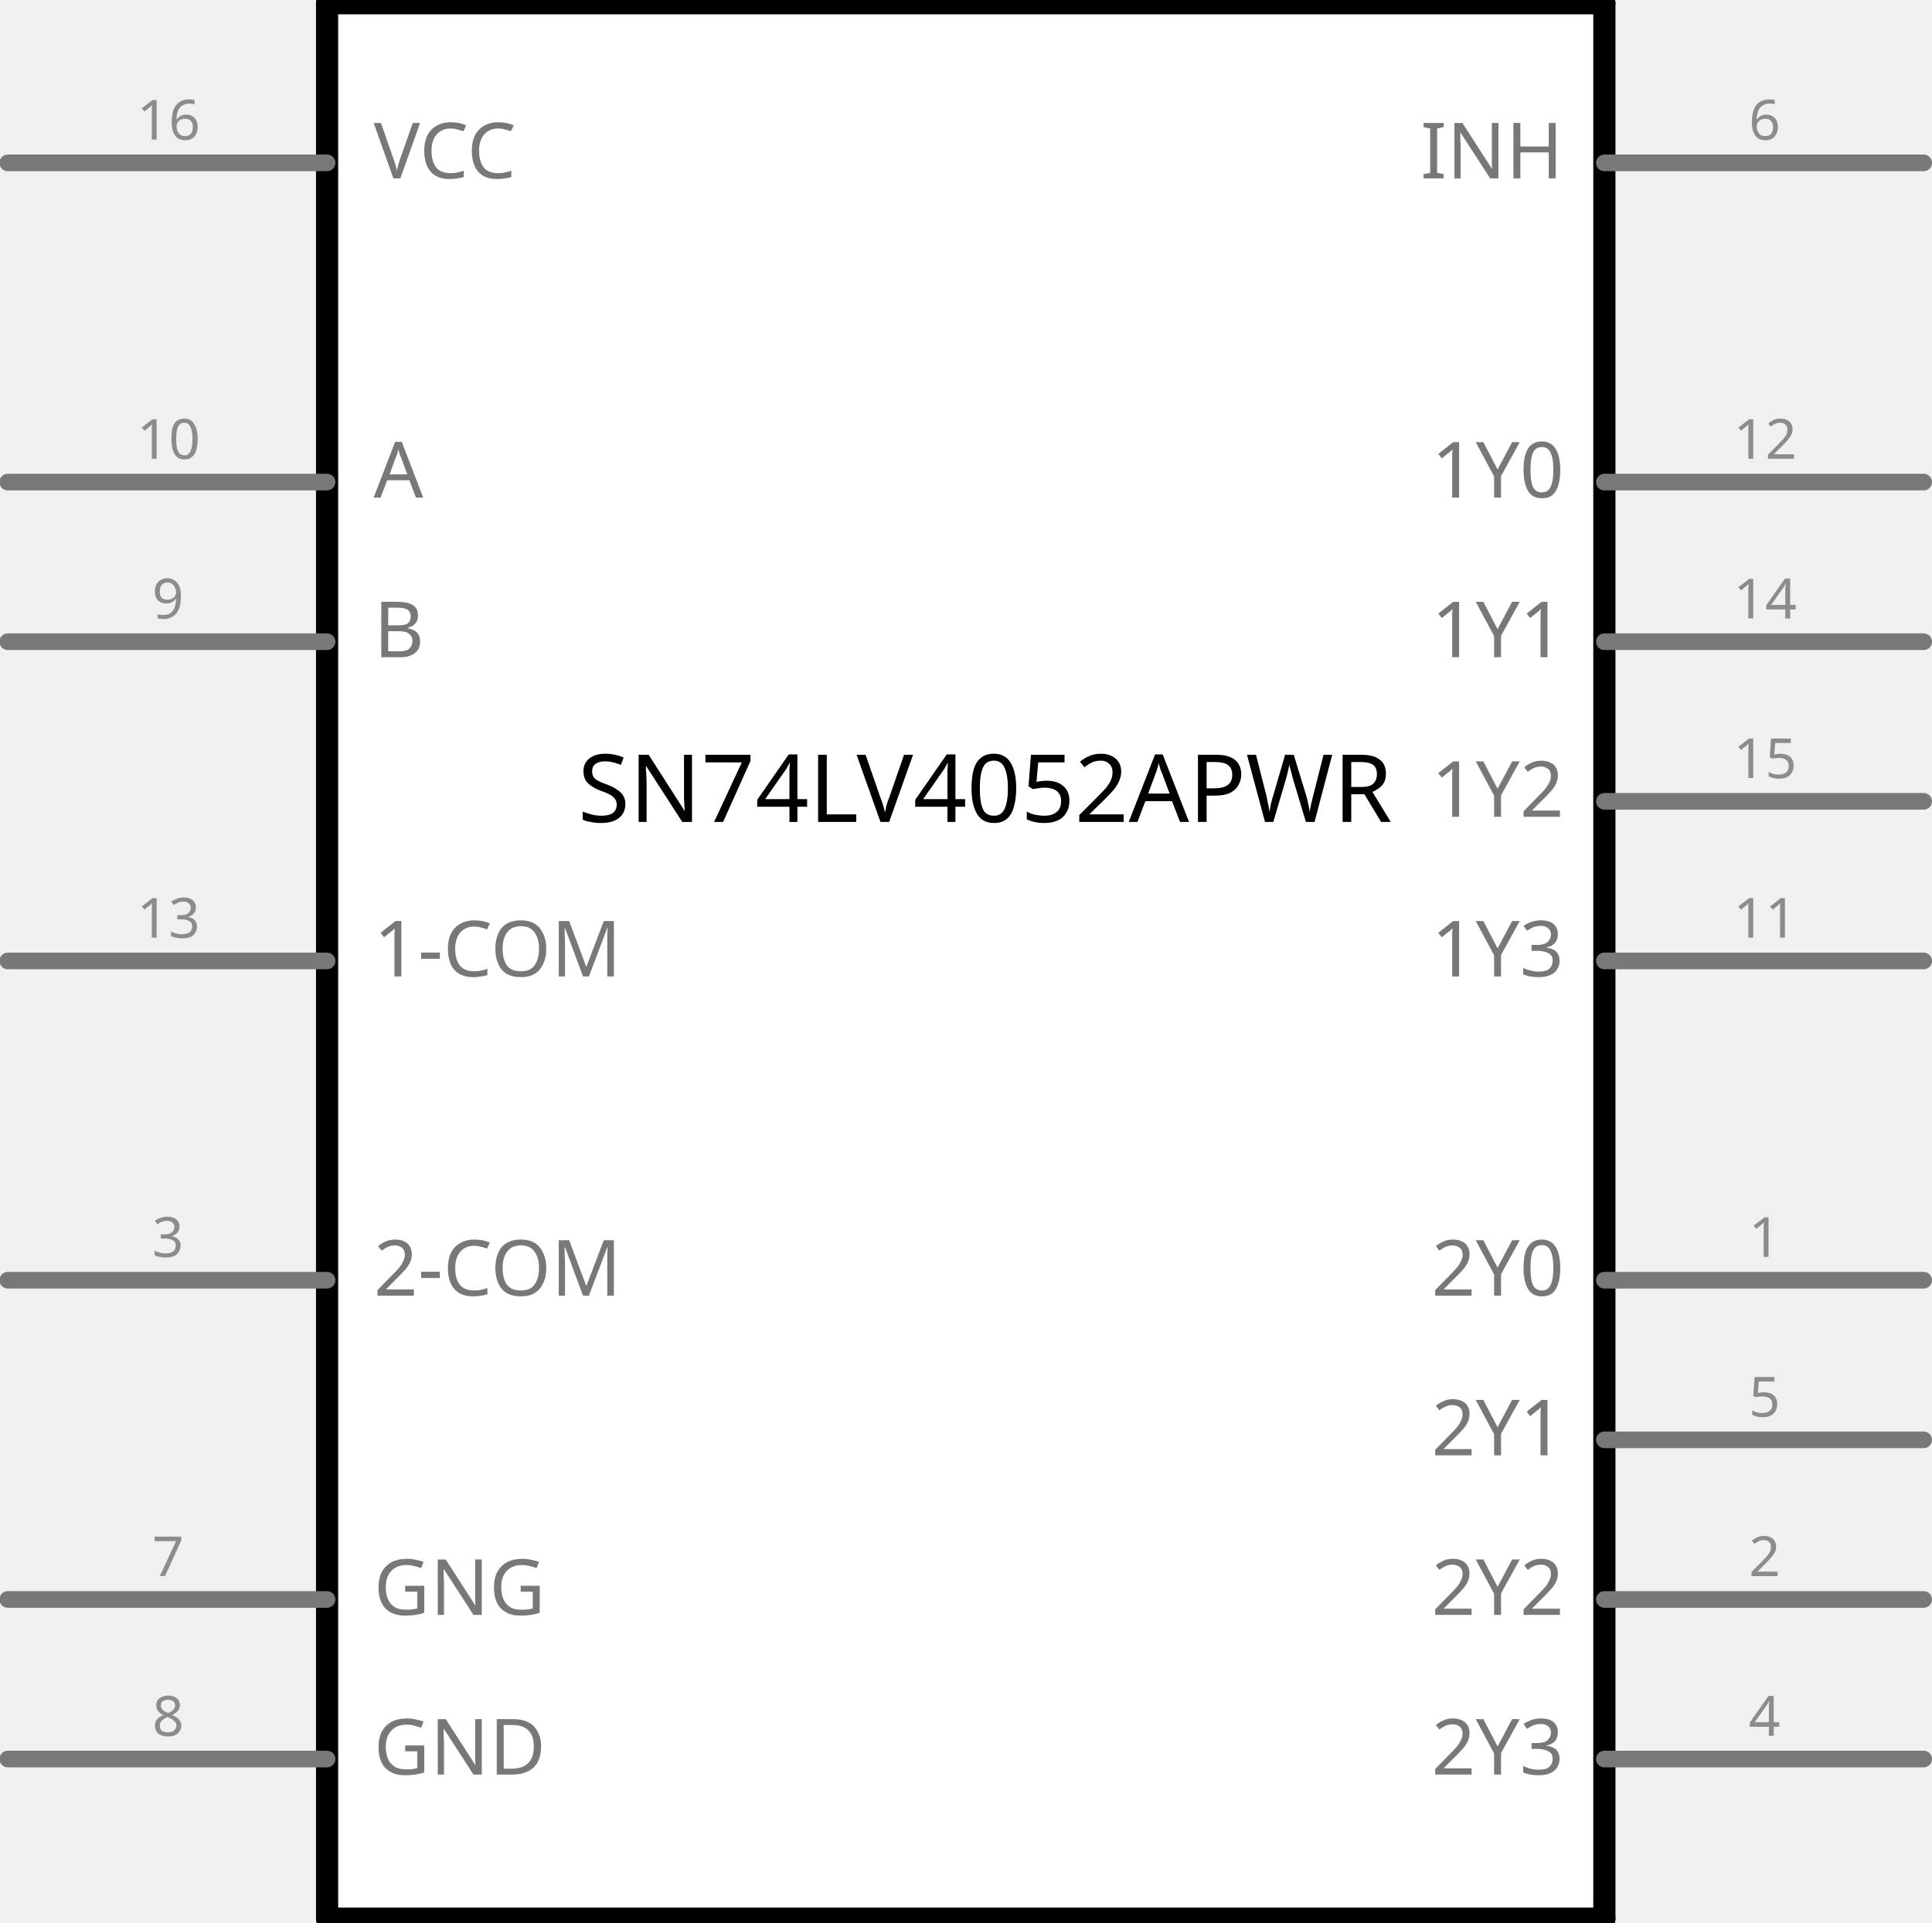
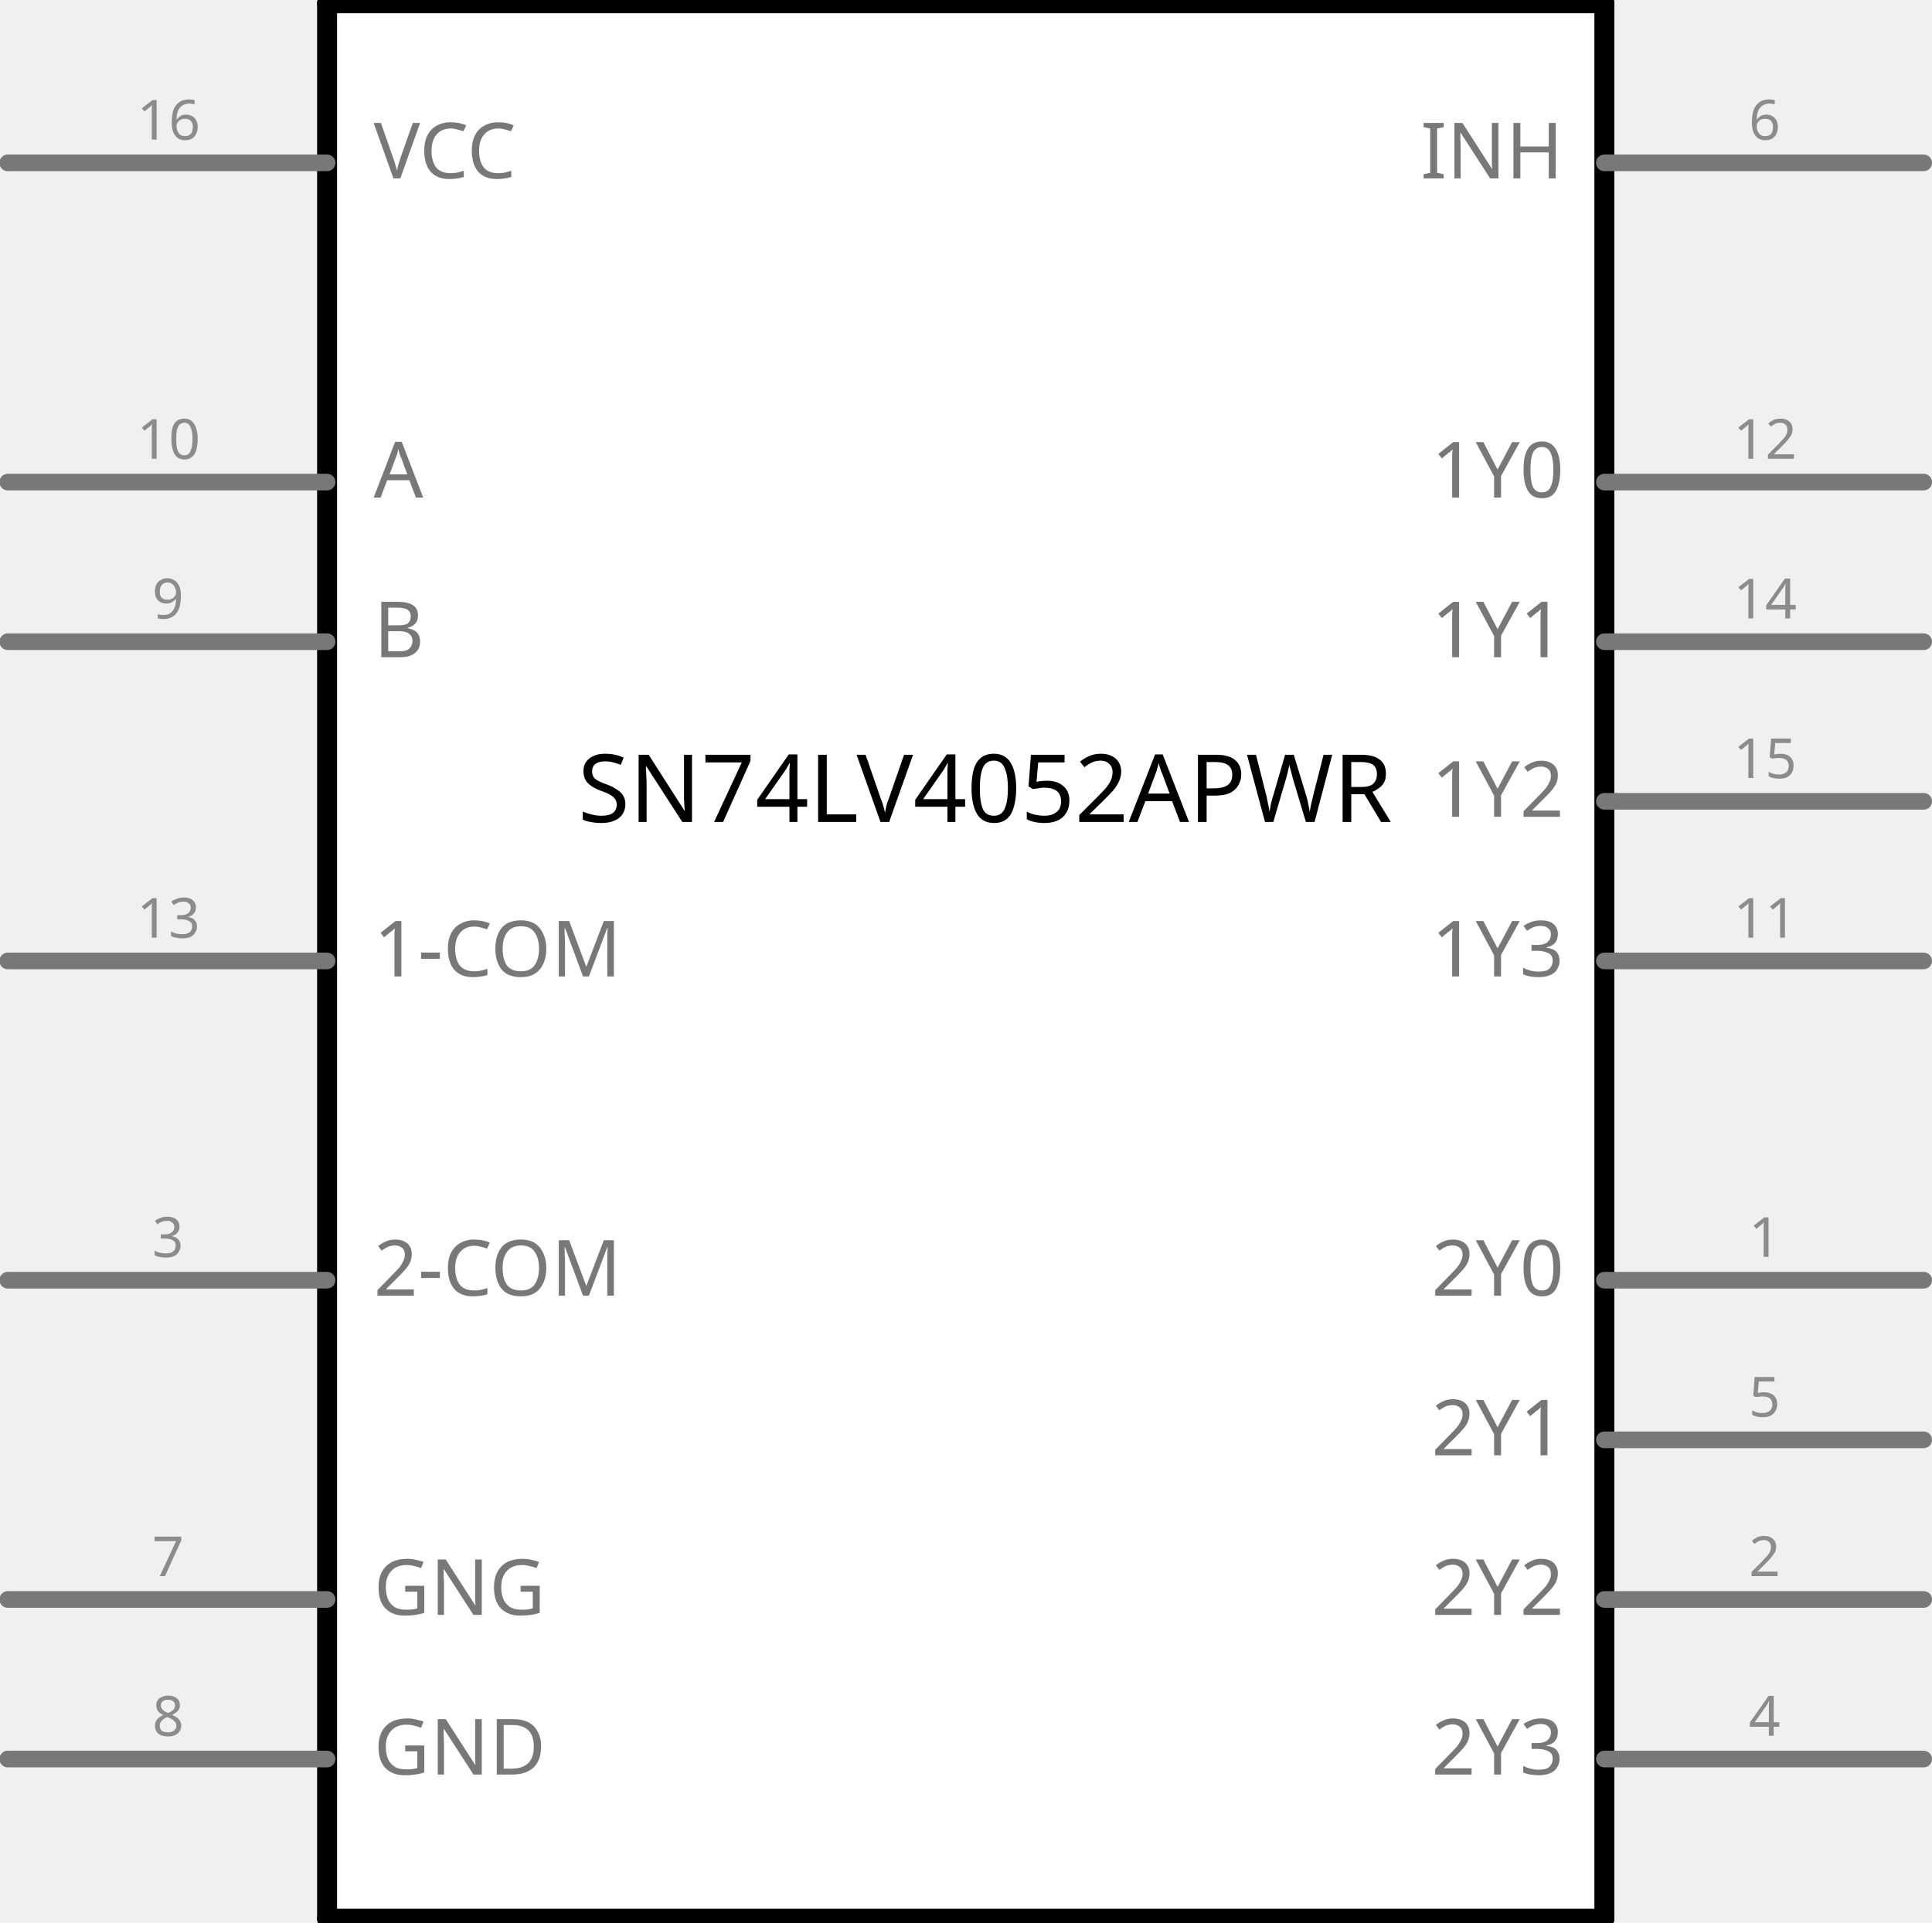
<svg xmlns="http://www.w3.org/2000/svg" version="1.1" id="Layer_1" x="0px" y="0px" width="87.125px" height="86.732px" viewBox="0 0 87.125 86.732" enable-background="new 0 0 87.125 86.732" xml:space="preserve">
  <g id="schematic">
-     <rect x="14.75" y="0.146" fill="#FFFFFF" width="57.6" height="86.399" />
+     <rect x="14.75" y="0.146" fill="#FFFFFF" width="57.6" height="86.398" />
    <text id="label" transform="matrix(1 0 0 1 26.0615 37.0769)" font-family="'DroidSans'" font-size="4.25">SN74LV4052APWR</text>
-     <line fill="none" stroke="#000000" stroke-linecap="round" x1="14.75" y1="0.146" x2="14.75" y2="86.547" />
-     <line fill="none" stroke="#000000" stroke-linecap="round" x1="14.75" y1="86.547" x2="72.35" y2="86.547" />
-     <line fill="none" stroke="#000000" stroke-linecap="round" x1="72.35" y1="86.547" x2="72.35" y2="0.146" />
-     <line fill="none" stroke="#000000" stroke-linecap="round" x1="72.35" y1="0.146" x2="14.75" y2="0.146" />
+     <line fill="none" stroke="#000000" stroke-width="0.9" stroke-linecap="round" x1="14.75" y1="0.146" x2="14.75" y2="86.547" />
+     <line fill="none" stroke="#000000" stroke-width="0.9" stroke-linecap="round" x1="14.75" y1="86.547" x2="72.35" y2="86.547" />
+     <line fill="none" stroke="#000000" stroke-width="0.9" stroke-linecap="round" x1="72.35" y1="86.547" x2="72.35" y2="0.146" />
+     <line fill="none" stroke="#000000" stroke-width="0.9" stroke-linecap="round" x1="72.35" y1="0.146" x2="14.75" y2="0.146" />
    <line id="connector0pin" fill="none" stroke="#787878" stroke-width="0.75" stroke-linecap="round" x1="86.75" y1="57.747" x2="72.35" y2="57.747" />
    <path id="connector0terminal" fill="none" d="M86.75,57.747L86.75,57.747L86.75,57.747z" />
    <text transform="matrix(1 0 0 1 78.8623 56.6941)" fill="#8C8C8C" font-family="'DroidSans'" font-size="2.5">1</text>
    <text transform="matrix(1 0 0 1 64.5498 58.4441)" fill="#787878" font-family="'DroidSans'" font-size="3.5">2Y0</text>
    <line id="connector1pin" fill="none" stroke="#787878" stroke-width="0.75" stroke-linecap="round" x1="86.75" y1="72.147" x2="72.35" y2="72.147" />
    <path id="connector1terminal" fill="none" d="M86.75,72.147L86.75,72.147L86.75,72.147z" />
    <text transform="matrix(1 0 0 1 78.8623 71.0945)" fill="#8C8C8C" font-family="'DroidSans'" font-size="2.5">2</text>
    <text transform="matrix(1 0 0 1 64.5498 72.8445)" fill="#787878" font-family="'DroidSans'" font-size="3.5">2Y2</text>
    <line id="connector2pin" fill="none" stroke="#787878" stroke-width="0.75" stroke-linecap="round" x1="0.35" y1="57.747" x2="14.75" y2="57.747" />
    <path id="connector2terminal" fill="none" d="M0.35,57.747L0.35,57.747L0.35,57.747z" />
    <text transform="matrix(1 0 0 1 6.8623 56.6941)" fill="#8C8C8C" font-family="'DroidSans'" font-size="2.5">3</text>
    <text transform="matrix(1 0 0 1 16.8506 58.4441)" fill="#787878" font-family="'DroidSans'" font-size="3.5">2-COM</text>
    <line id="connector3pin" fill="none" stroke="#787878" stroke-width="0.75" stroke-linecap="round" x1="86.75" y1="79.346" x2="72.35" y2="79.346" />
    <path id="connector3terminal" fill="none" d="M86.75,79.346L86.75,79.346L86.75,79.346z" />
    <text transform="matrix(1 0 0 1 78.8623 78.2957)" fill="#8C8C8C" font-family="'DroidSans'" font-size="2.5">4</text>
    <text transform="matrix(1 0 0 1 64.5498 80.0457)" fill="#787878" font-family="'DroidSans'" font-size="3.5">2Y3</text>
    <line id="connector4pin" fill="none" stroke="#787878" stroke-width="0.75" stroke-linecap="round" x1="86.75" y1="64.948" x2="72.35" y2="64.948" />
    <path id="connector4terminal" fill="none" d="M86.75,64.948L86.75,64.948L86.75,64.948z" />
    <text transform="matrix(1 0 0 1 78.8623 63.8953)" fill="#8C8C8C" font-family="'DroidSans'" font-size="2.5">5</text>
    <text transform="matrix(1 0 0 1 64.5498 65.6453)" fill="#787878" font-family="'DroidSans'" font-size="3.5">2Y1</text>
    <line id="connector5pin" fill="none" stroke="#787878" stroke-width="0.75" stroke-linecap="round" x1="86.75" y1="7.346" x2="72.35" y2="7.346" />
    <path id="connector5terminal" fill="none" d="M86.75,7.346L86.75,7.346L86.75,7.346z" />
    <text transform="matrix(1 0 0 1 78.8623 6.2957)" fill="#8C8C8C" font-family="'DroidSans'" font-size="2.5">6</text>
    <text transform="matrix(1 0 0 1 64.0576 8.0457)" fill="#787878" font-family="'DroidSans'" font-size="3.5">INH</text>
    <line id="connector6pin" fill="none" stroke="#787878" stroke-width="0.75" stroke-linecap="round" x1="0.35" y1="72.147" x2="14.75" y2="72.147" />
    <path id="connector6terminal" fill="none" d="M0.35,72.147L0.35,72.147L0.35,72.147z" />
    <text transform="matrix(1 0 0 1 6.8623 71.0945)" fill="#8C8C8C" font-family="'DroidSans'" font-size="2.5">7</text>
    <text transform="matrix(1 0 0 1 16.8506 72.8445)" fill="#787878" font-family="'DroidSans'" font-size="3.5">GNG</text>
    <line id="connector7pin" fill="none" stroke="#787878" stroke-width="0.75" stroke-linecap="round" x1="0.35" y1="79.346" x2="14.75" y2="79.346" />
    <path id="connector7terminal" fill="none" d="M0.35,79.346L0.35,79.346L0.35,79.346z" />
    <text transform="matrix(1 0 0 1 6.8623 78.2957)" fill="#8C8C8C" font-family="'DroidSans'" font-size="2.5">8</text>
    <text transform="matrix(1 0 0 1 16.8506 80.0457)" fill="#787878" font-family="'DroidSans'" font-size="3.5">GND</text>
    <line id="connector8pin" fill="none" stroke="#787878" stroke-width="0.75" stroke-linecap="round" x1="0.35" y1="28.946" x2="14.75" y2="28.946" />
    <path id="connector8terminal" fill="none" d="M0.35,28.946L0.35,28.946L0.35,28.946z" />
    <text transform="matrix(1 0 0 1 6.8623 27.8953)" fill="#8C8C8C" font-family="'DroidSans'" font-size="2.5">9</text>
    <text transform="matrix(1 0 0 1 16.8506 29.6453)" fill="#787878" font-family="'DroidSans'" font-size="3.5">B</text>
    <line id="connector9pin" fill="none" stroke="#787878" stroke-width="0.75" stroke-linecap="round" x1="0.35" y1="21.746" x2="14.75" y2="21.746" />
    <path id="connector9terminal" fill="none" d="M0.35,21.746L0.35,21.746L0.35,21.746z" />
    <text transform="matrix(1 0 0 1 6.1729 20.6941)" fill="#8C8C8C" font-family="'DroidSans'" font-size="2.5">10</text>
    <text transform="matrix(1 0 0 1 16.8506 22.4441)" fill="#787878" font-family="'DroidSans'" font-size="3.5">A</text>
    <line id="connector10pin" fill="none" stroke="#787878" stroke-width="0.75" stroke-linecap="round" x1="86.75" y1="43.346" x2="72.35" y2="43.346" />
    <path id="connector10terminal" fill="none" d="M86.75,43.346L86.75,43.346L86.75,43.346z" />
    <text transform="matrix(1 0 0 1 78.1729 42.2957)" fill="#8C8C8C" font-family="'DroidSans'" font-size="2.5">11</text>
    <text transform="matrix(1 0 0 1 64.5498 44.0457)" fill="#787878" font-family="'DroidSans'" font-size="3.5">1Y3</text>
    <line id="connector11pin" fill="none" stroke="#787878" stroke-width="0.75" stroke-linecap="round" x1="86.75" y1="21.746" x2="72.35" y2="21.746" />
    <path id="connector11terminal" fill="none" d="M86.75,21.746L86.75,21.746L86.75,21.746z" />
    <text transform="matrix(1 0 0 1 78.1729 20.6941)" fill="#8C8C8C" font-family="'DroidSans'" font-size="2.5">12</text>
    <text transform="matrix(1 0 0 1 64.5498 22.4441)" fill="#787878" font-family="'DroidSans'" font-size="3.5">1Y0</text>
    <line id="connector12pin" fill="none" stroke="#787878" stroke-width="0.75" stroke-linecap="round" x1="0.35" y1="43.346" x2="14.75" y2="43.346" />
    <path id="connector12terminal" fill="none" d="M0.35,43.346L0.35,43.346L0.35,43.346z" />
    <text transform="matrix(1 0 0 1 6.1729 42.2957)" fill="#8C8C8C" font-family="'DroidSans'" font-size="2.5">13</text>
    <text transform="matrix(1 0 0 1 16.8506 44.0457)" fill="#787878" font-family="'DroidSans'" font-size="3.5">1-COM</text>
    <line id="connector13pin" fill="none" stroke="#787878" stroke-width="0.75" stroke-linecap="round" x1="86.75" y1="28.946" x2="72.35" y2="28.946" />
    <path id="connector13terminal" fill="none" d="M86.75,28.946L86.75,28.946L86.75,28.946z" />
    <text transform="matrix(1 0 0 1 78.1729 27.8953)" fill="#8C8C8C" font-family="'DroidSans'" font-size="2.5">14</text>
    <text transform="matrix(1 0 0 1 64.5498 29.6453)" fill="#787878" font-family="'DroidSans'" font-size="3.5">1Y1</text>
    <line id="connector14pin" fill="none" stroke="#787878" stroke-width="0.75" stroke-linecap="round" x1="86.75" y1="36.146" x2="72.35" y2="36.146" />
    <path id="connector14terminal" fill="none" d="M86.75,36.146L86.75,36.146L86.75,36.146z" />
    <text transform="matrix(1 0 0 1 78.1729 35.0945)" fill="#8C8C8C" font-family="'DroidSans'" font-size="2.5">15</text>
    <text transform="matrix(1 0 0 1 64.5498 36.8445)" fill="#787878" font-family="'DroidSans'" font-size="3.5">1Y2</text>
    <line id="connector15pin" fill="none" stroke="#787878" stroke-width="0.75" stroke-linecap="round" x1="0.35" y1="7.346" x2="14.75" y2="7.346" />
    <path id="connector15terminal" fill="none" d="M0.35,7.346L0.35,7.346L0.35,7.346z" />
    <text transform="matrix(1 0 0 1 6.1729 6.2957)" fill="#8C8C8C" font-family="'DroidSans'" font-size="2.5">16</text>
    <text transform="matrix(1 0 0 1 16.8506 8.0457)" fill="#787878" font-family="'DroidSans'" font-size="3.5">VCC</text>
  </g>
</svg>
